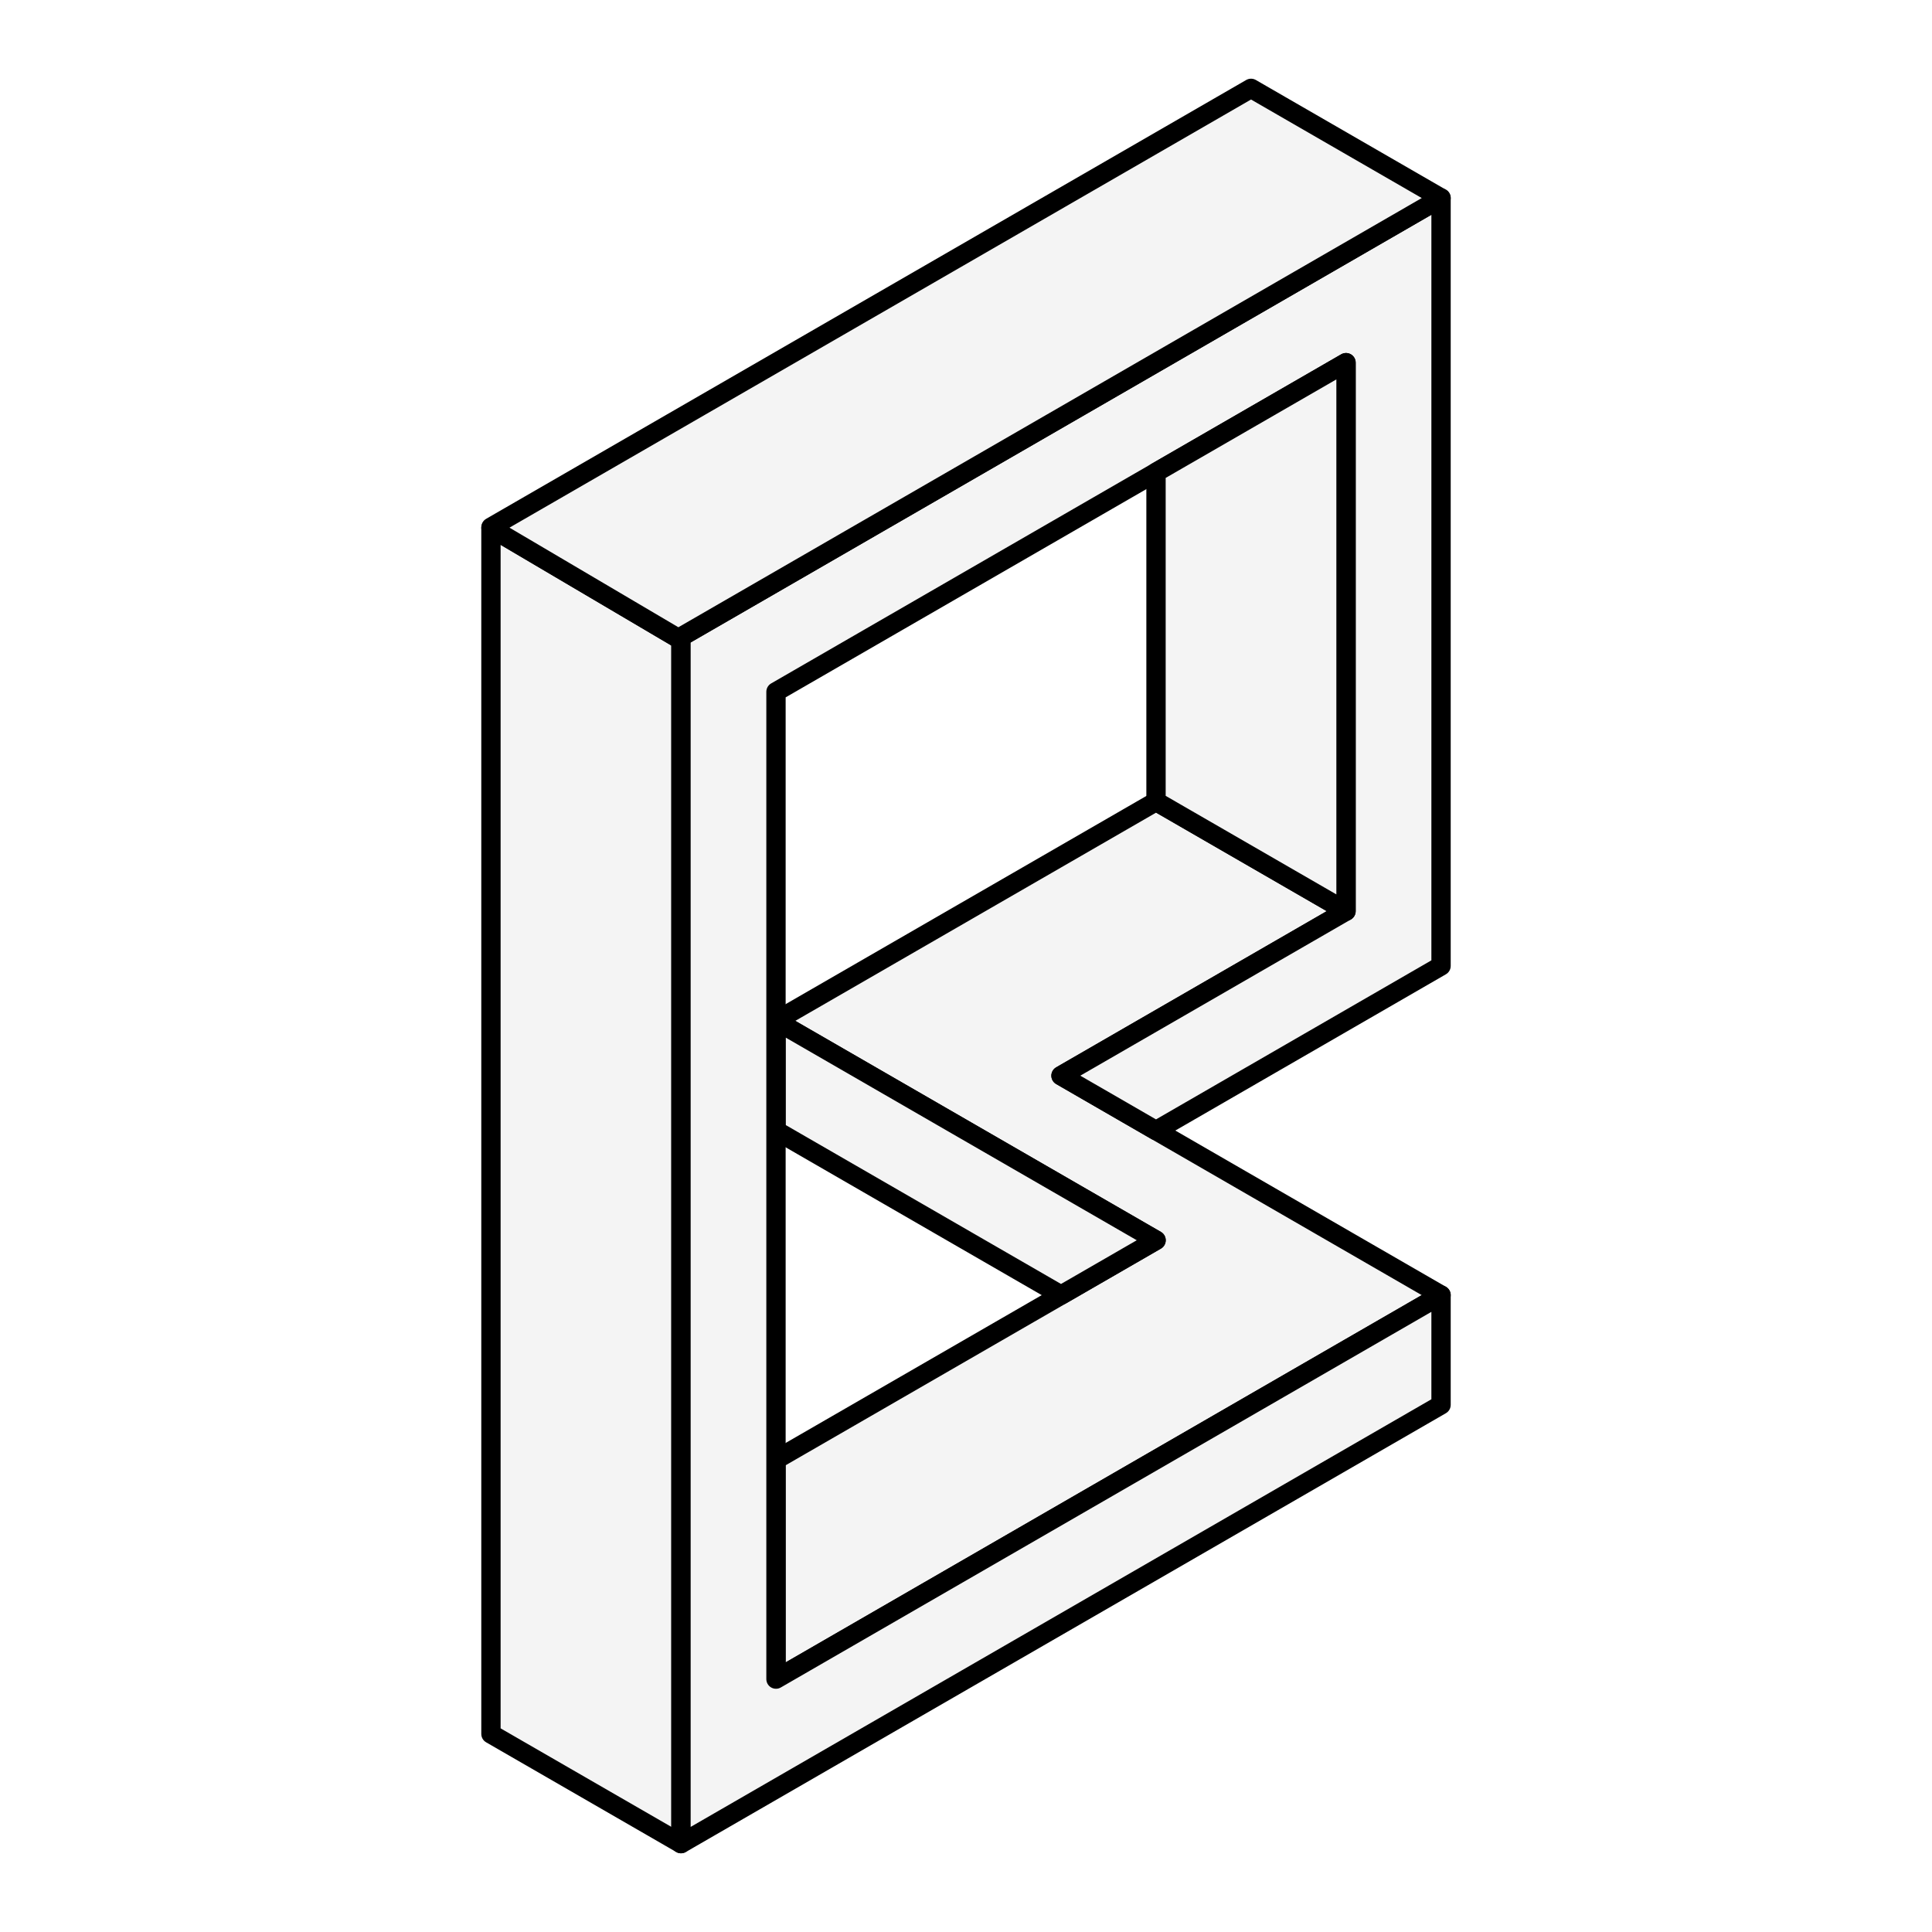
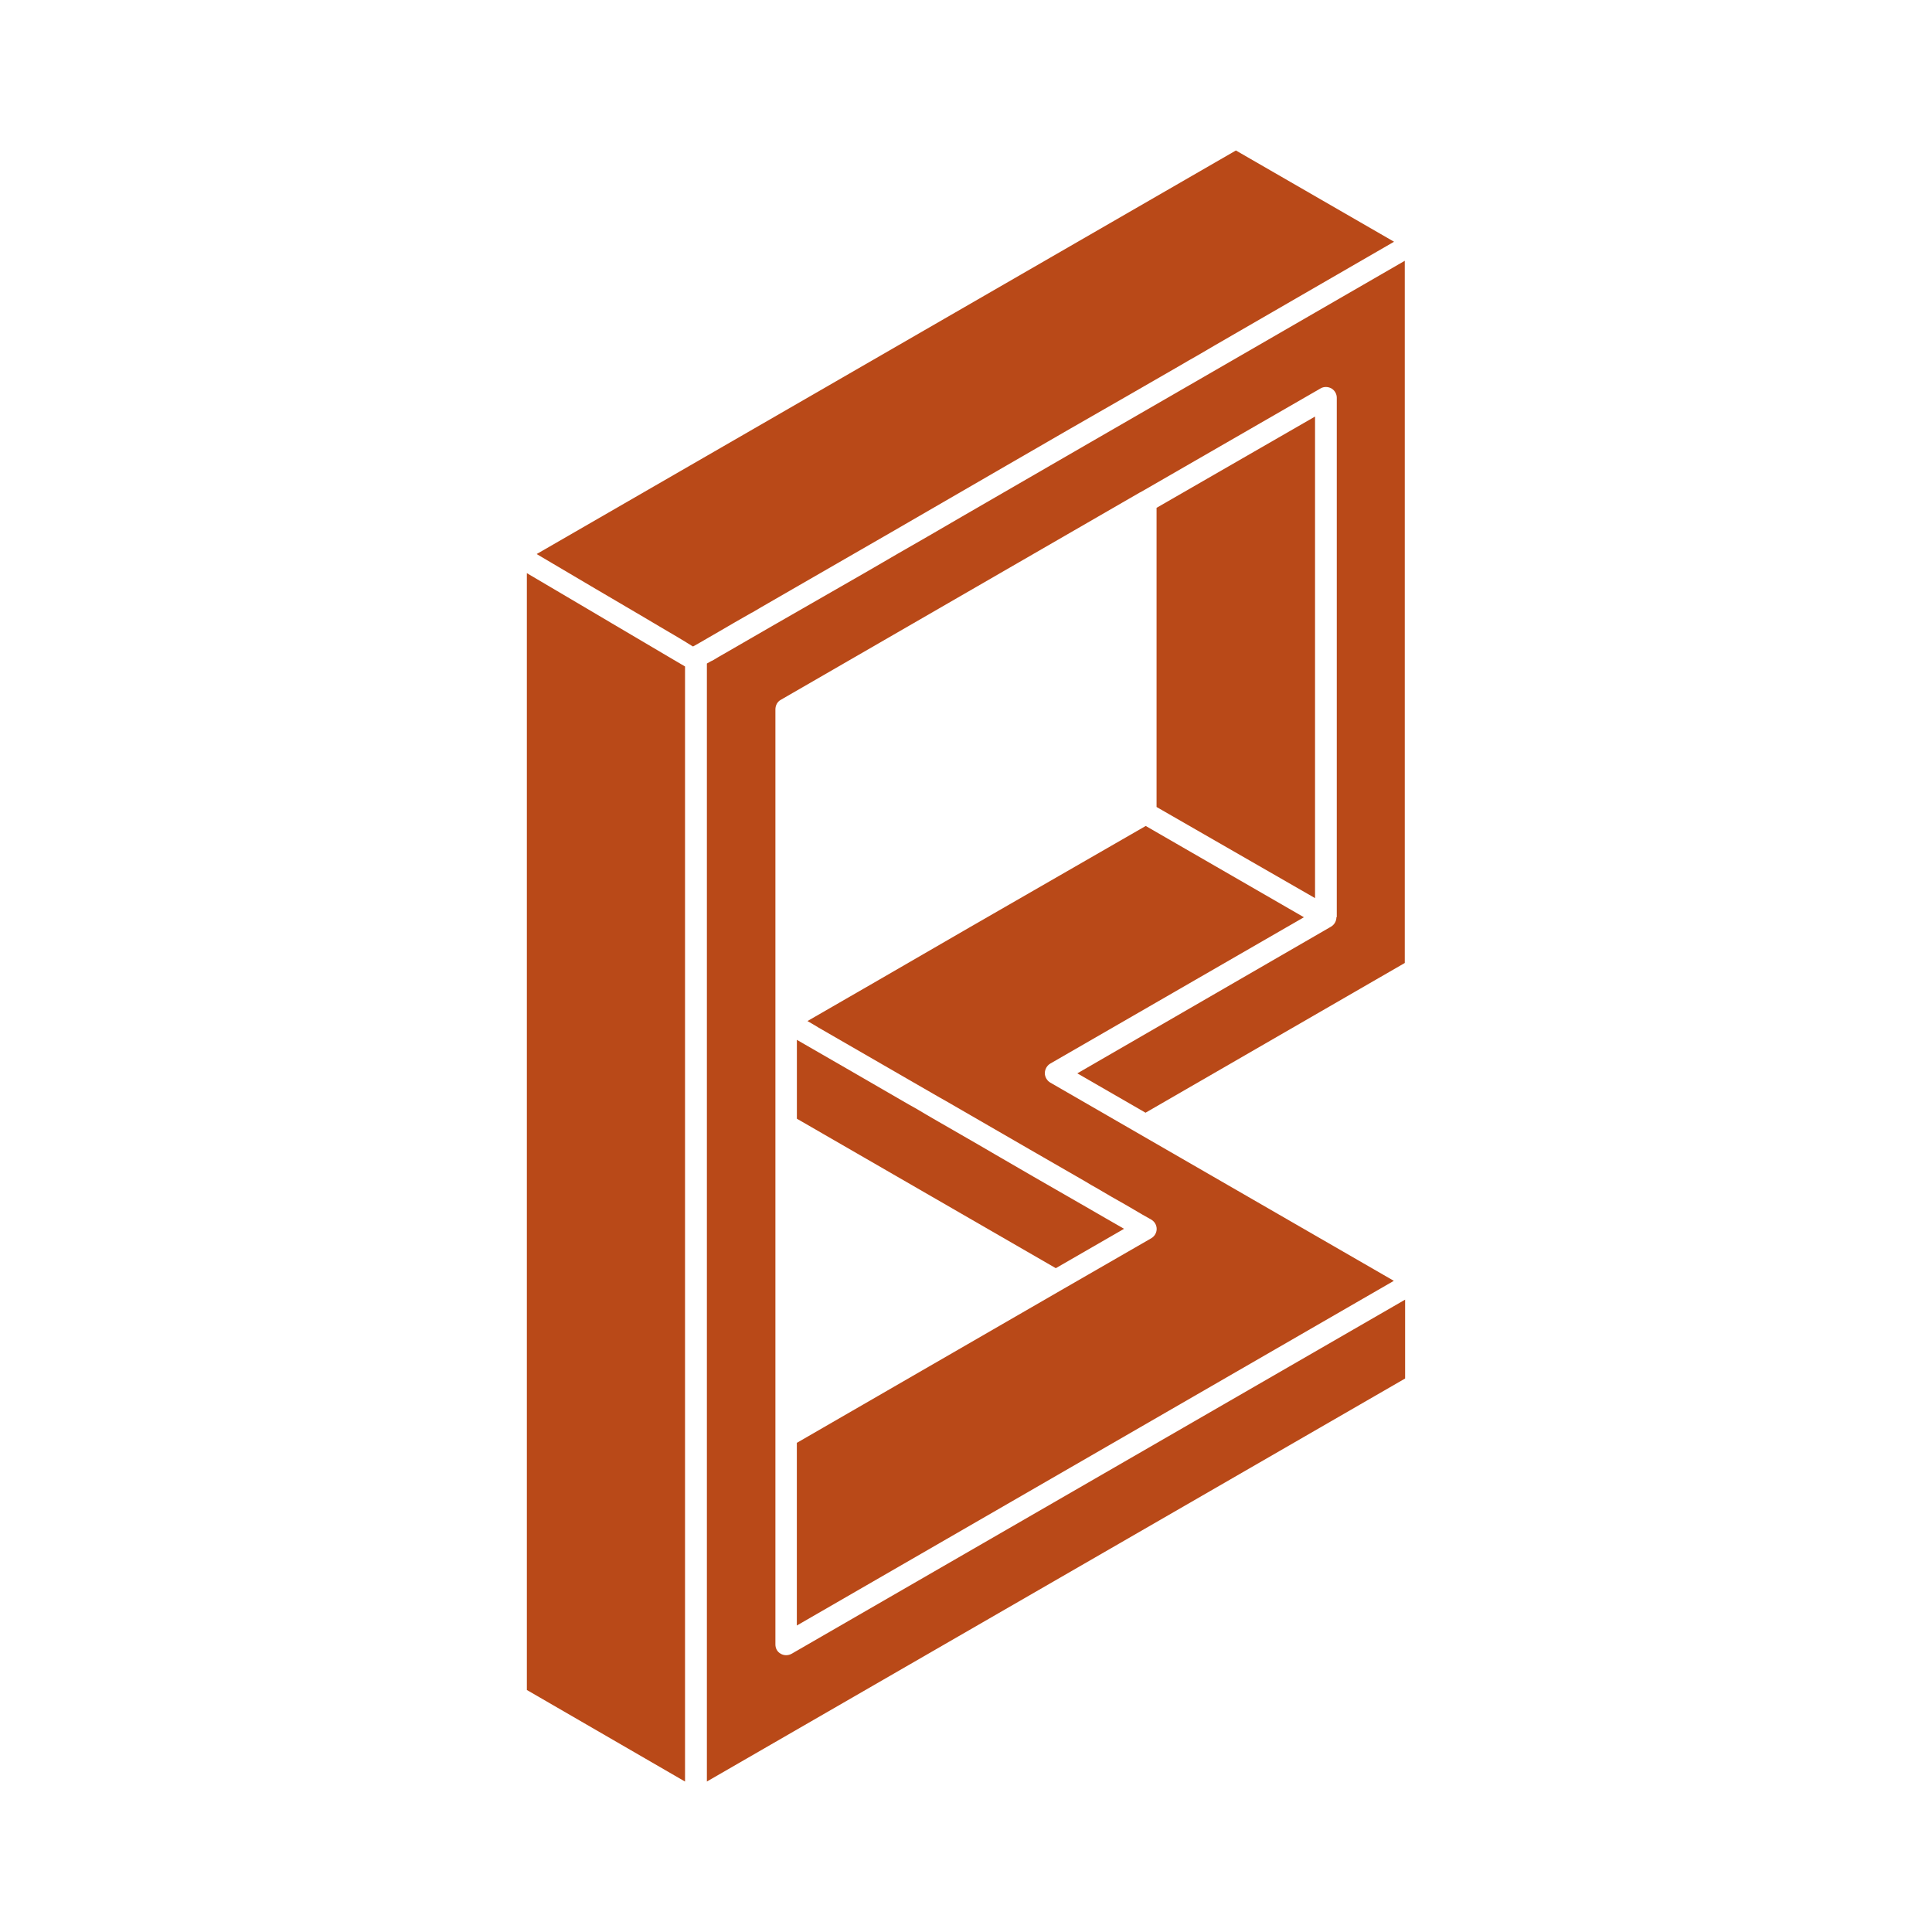
- <svg xmlns="http://www.w3.org/2000/svg" id="Layer_1" baseProfile="tiny" version="1.2" viewBox="0 0 600 600">
-   <path d="M211.48,198.75v373.79l-59.01-34.05V163.95c1.12.66,57.92,34.16,59.01,34.8Z" fill="#f4f4f4" stroke="#000" stroke-linejoin="round" stroke-width="6" />
-   <path d="M447.53,402.21l-206.54,119.25v-68.14c21.49-12.41,97.99-56.57,118.04-68.14-29.43-16.98-88.63-51.15-118.04-68.14,19.53-11.25,97.07-56.05,118.04-68.13l59,34.06-88.52,51.1c32.95,19.03,84.69,48.91,118.02,68.14Z" fill="#f4f4f4" stroke="#000" stroke-linejoin="round" stroke-width="6" />
-   <path d="M359.03,385.17l-29.52,17.04-88.52-51.1v-34.08c29.42,16.99,88.62,51.17,118.04,68.14Z" fill="#f4f4f4" stroke="#000" stroke-linejoin="round" stroke-width="6" />
-   <path d="M418.02,282.96V112.63c-37.45,21.62-138.3,79.84-177.03,102.21v306.62l206.54-119.25v34.08c-18.3,10.56-225.24,130.06-236.04,136.27V197.79c9.92-5.71,218.76-126.31,236.04-136.29v238.48l-88.52,51.12-29.51-17.04,88.52-51.1Z" fill="#f4f4f4" stroke="#000" stroke-linejoin="round" stroke-width="6" />
-   <path d="M447.53,61.51c-19.53,11.27-224.38,129.58-236.87,136.76l-58.18-34.31v-.24L388.52,27.44l59.01,34.06Z" fill="#f4f4f4" stroke="#000" stroke-linejoin="round" stroke-width="6" />
-   <polygon points="418.02 112.63 418.02 282.96 359.03 248.9 359.01 248.9 359.01 146.69 418.02 112.63" fill="#f4f4f4" stroke="#000" stroke-linejoin="round" stroke-width="6" />
+ <svg xmlns="http://www.w3.org/2000/svg" id="a" width="512" height="512" viewBox="0 0 512 512">
+   <defs>
+     <style>.c{fill:#b94918;}</style>
+   </defs>
+   <polygon class="c" points="181.54 176.62 181.54 472.13 139.62 447.86 139.62 151.89 155.73 161.39 162.07 165.14 178.37 174.76 181.54 176.62" />
+   <path class="c" d="M369.44,339.4l-158.27,91.38v-48.41l70.05-40.46,23.88-13.76c.85-.5,1.43-1.43,1.43-2.47s-.58-1.97-1.43-2.47c-.73-.39-1.51-.85-2.32-1.31-1.43-.85-2.94-1.74-4.56-2.67-2.47-1.39-5.06-2.86-7.77-4.48-.93-.5-1.85-1.04-2.78-1.62-9.31-5.37-19.82-11.4-30.33-17.5-2.24-1.28-4.44-2.55-6.68-3.86-1.16-.62-2.24-1.28-3.32-1.89-2.24-1.28-4.44-2.55-6.57-3.79-8.69-5.02-16.89-9.74-23.84-13.76-.97-.62-1.97-1.16-2.94-1.74,9.51-5.49,26.31-15.15,43.12-24.92l46.52-26.78,41.92,24.19-67.23,38.79c-.85.5-1.43,1.51-1.43,2.55,0,.97.58,1.97,1.43,2.47l23.84,13.76,67.23,38.79.04-.04Z" />
+   <path class="c" d="M283.2,317.19c3.44,2.01,6.72,3.9,9.78,5.64-3.05-1.78-6.34-3.67-9.78-5.64Z" />
+   <path class="c" d="M297.88,325.65l-18.08,10.43-68.62-39.61v-20.9c7.84,4.48,17.5,10.12,27.82,16.07,1.2.7,2.47,1.43,3.75,2.13,3.86,2.32,7.84,4.56,11.78,6.84,3.21,1.85,6.38,3.67,9.54,5.53,6.61,3.86,13.14,7.61,19.13,11.05,3.44,1.97,6.72,3.86,9.78,5.64,1.66.97,3.32,1.89,4.91,2.82Z" />
+   <path class="c" d="M354.26,243.04V105.4c0-1.04-.58-1.97-1.43-2.47-.93-.5-2.01-.5-2.86,0l-47.72,27.51s-.04.04-.12.04l-95.21,54.98c-.93.5-1.43,1.51-1.43,2.55v247.79c0,1.04.5,1.97,1.43,2.47.85.5,1.97.5,2.86,0l162.59-93.85v20.9l-53.94,31.14c-48.53,27.97-113.29,65.42-131.1,75.66V175.84c.39-.23.81-.46,1.31-.73.04,0,.12,0,.15-.04.97-.58,2.13-1.28,3.44-2.01,6.68-3.86,17.31-10.01,30.29-17.43,2.47-1.43,5.02-2.86,7.61-4.37,5.14-2.98,10.47-6.11,16.11-9.31,3.05-1.78,6.14-3.55,9.31-5.41,21.29-12.33,44.51-25.73,64.88-37.48l51.85-29.95v186.09l-68.7,39.68-18.08-10.43,67.23-38.87c.85-.5,1.43-1.43,1.43-2.47l.08-.08Z" />
+   <path class="c" d="M306.5,134.58h0l41.96-24.19-41.96,24.19ZM306.5,134.58h0l41.96-24.19-41.96,24.19ZM306.5,134.58h0l41.96-24.19-41.96,24.19ZM306.5,134.58h0l41.96-24.19-41.96,24.19Z" />
+   <path class="c" d="M369.44,64.06l-47.33,27.36-4.56,2.67c-1.74.97-3.52,2.01-5.29,3.05-9.2,5.29-18.89,10.9-28.63,16.46-5.72,3.32-11.4,6.61-17.04,9.85-21.02,12.21-41.27,23.88-56.72,32.77-2.86,1.66-5.6,3.21-8.11,4.68-.81.5-1.62.97-2.43,1.43-.04,0-.12.04-.12.04-3.17,1.78-5.91,3.4-8.31,4.79-2.43,1.39-4.37,2.55-5.87,3.4-.5.27-.93.5-1.31.73h-.15c-.97-.62-2.32-1.43-3.79-2.32l-5.18-3.05-3.98-2.36-6.45-3.79-6.57-3.86-15.38-9.08,185.31-106.95s41.92,24.19,41.92,24.19Z" />
+   <polygon class="c" points="348.5 110.39 348.5 238.01 306.5 213.86 306.5 134.58 348.5 110.39" />
</svg>
